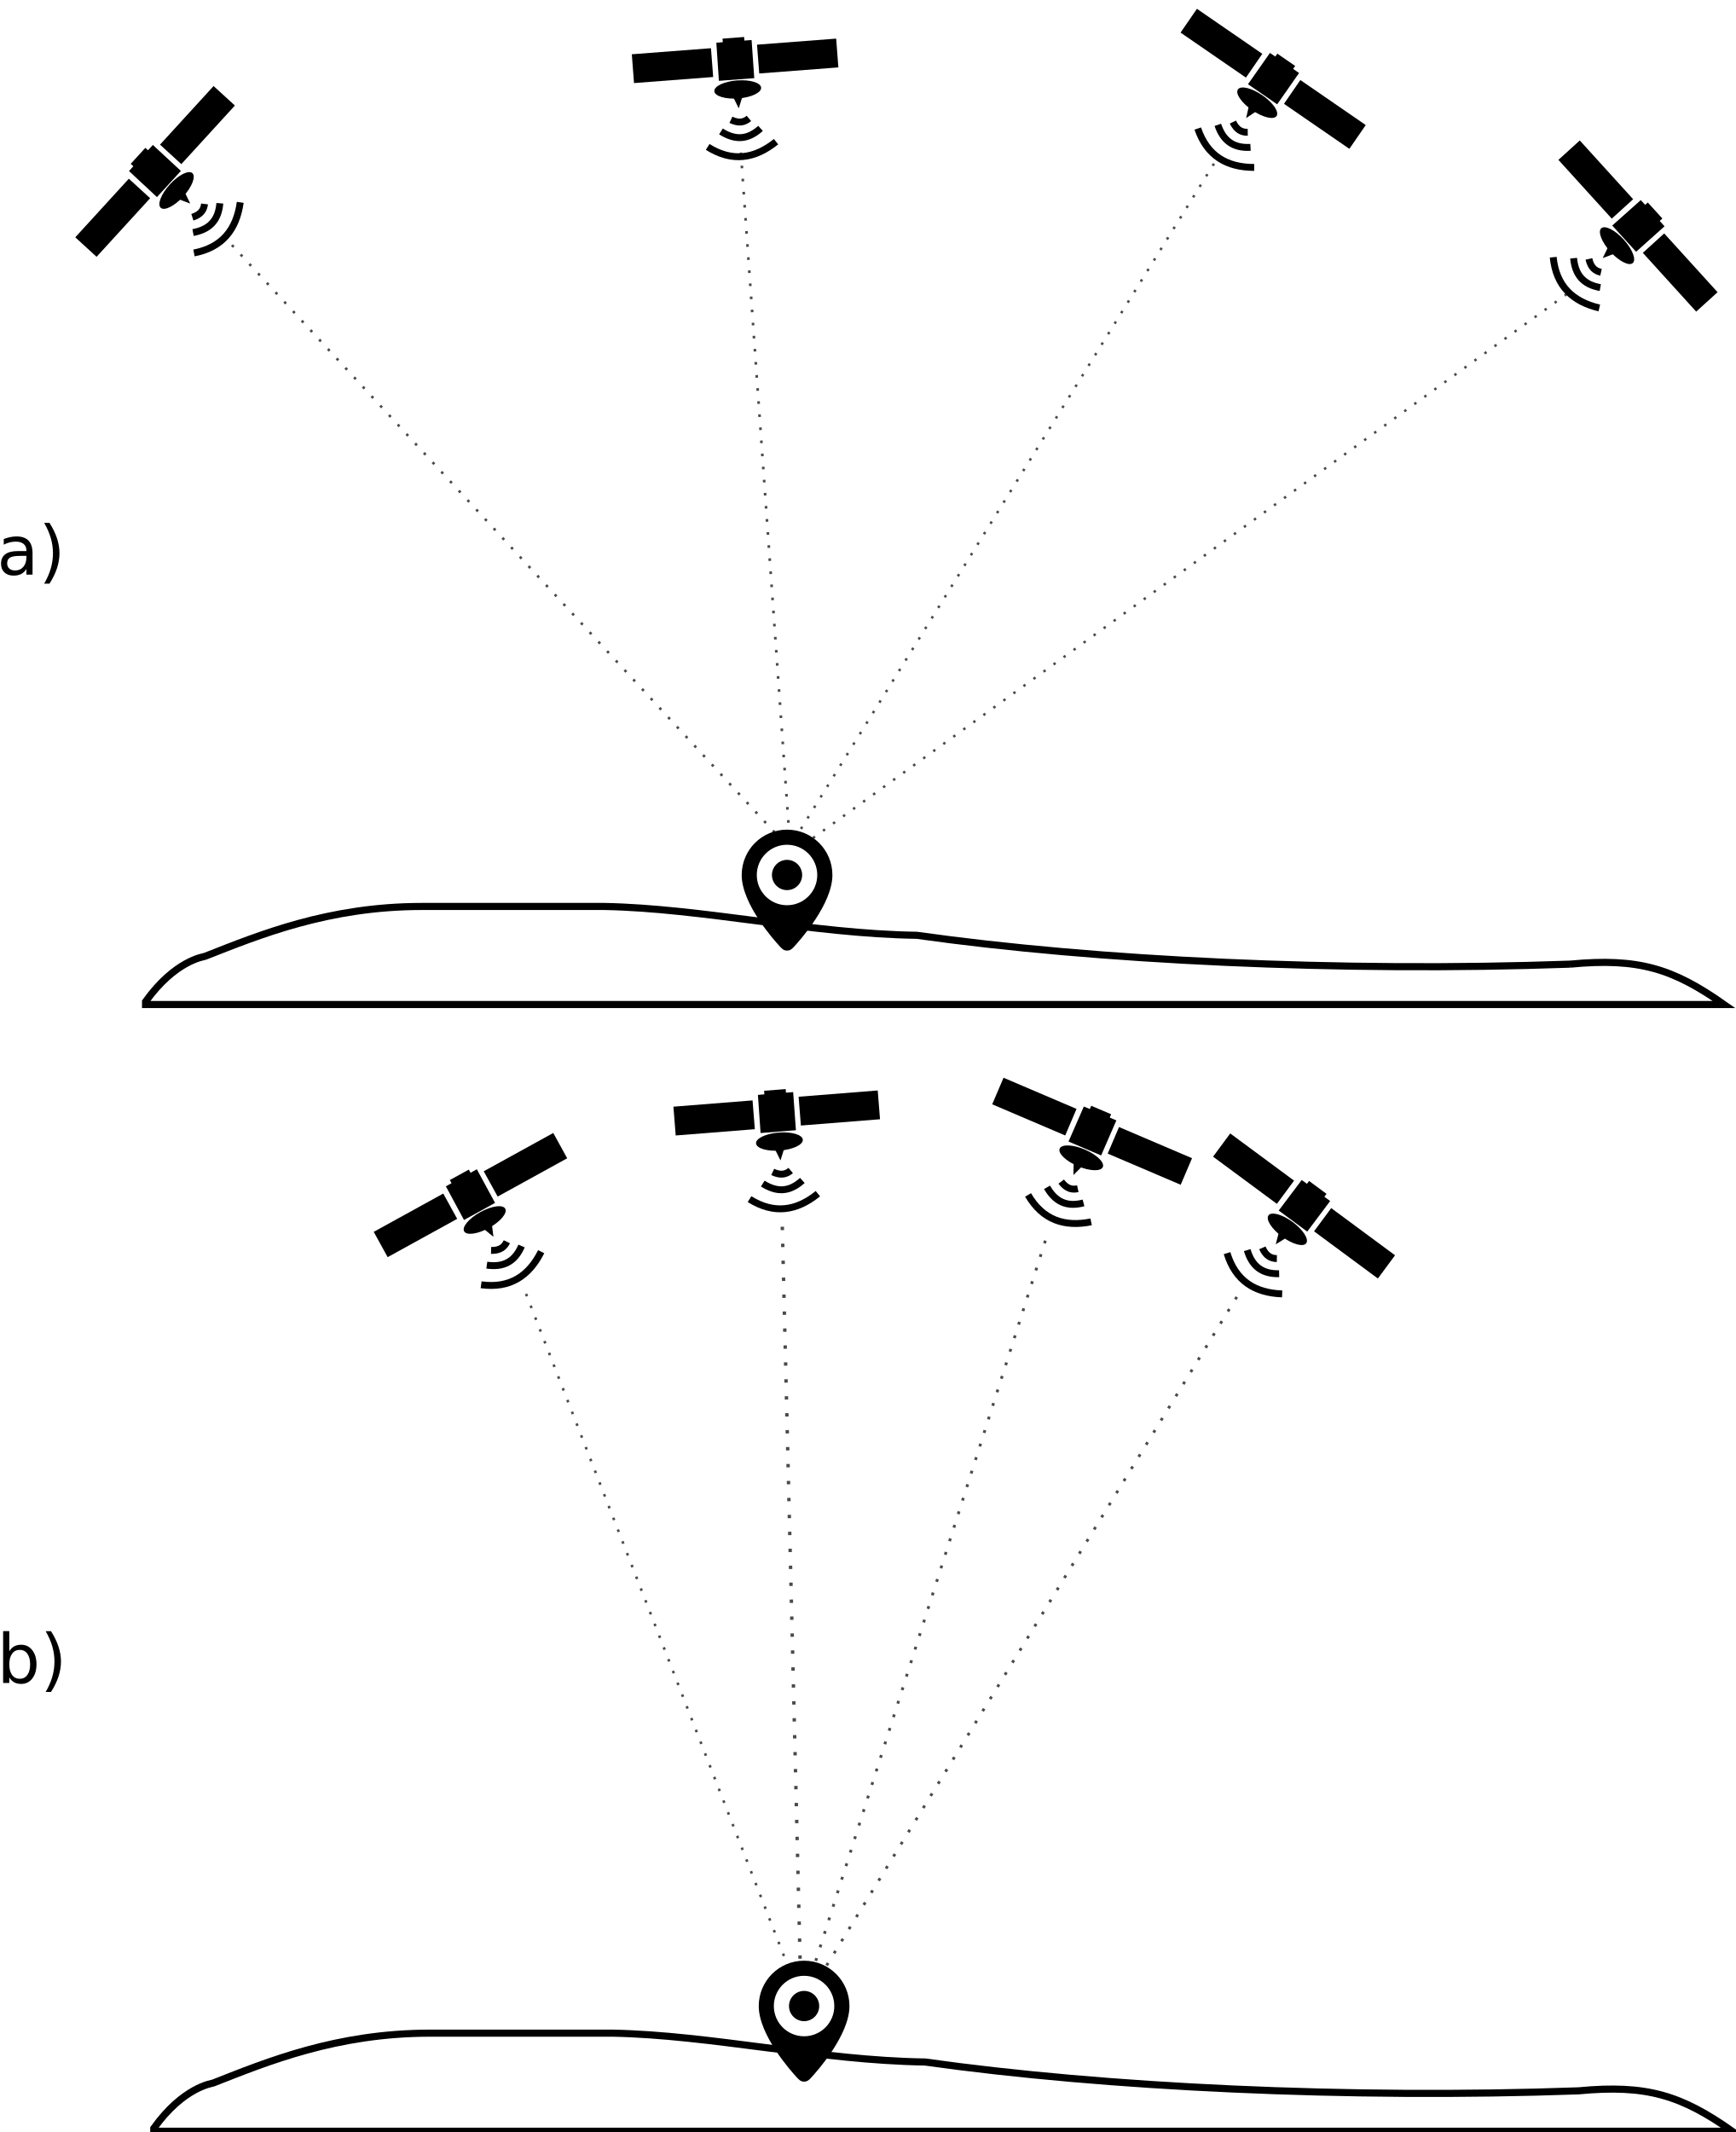
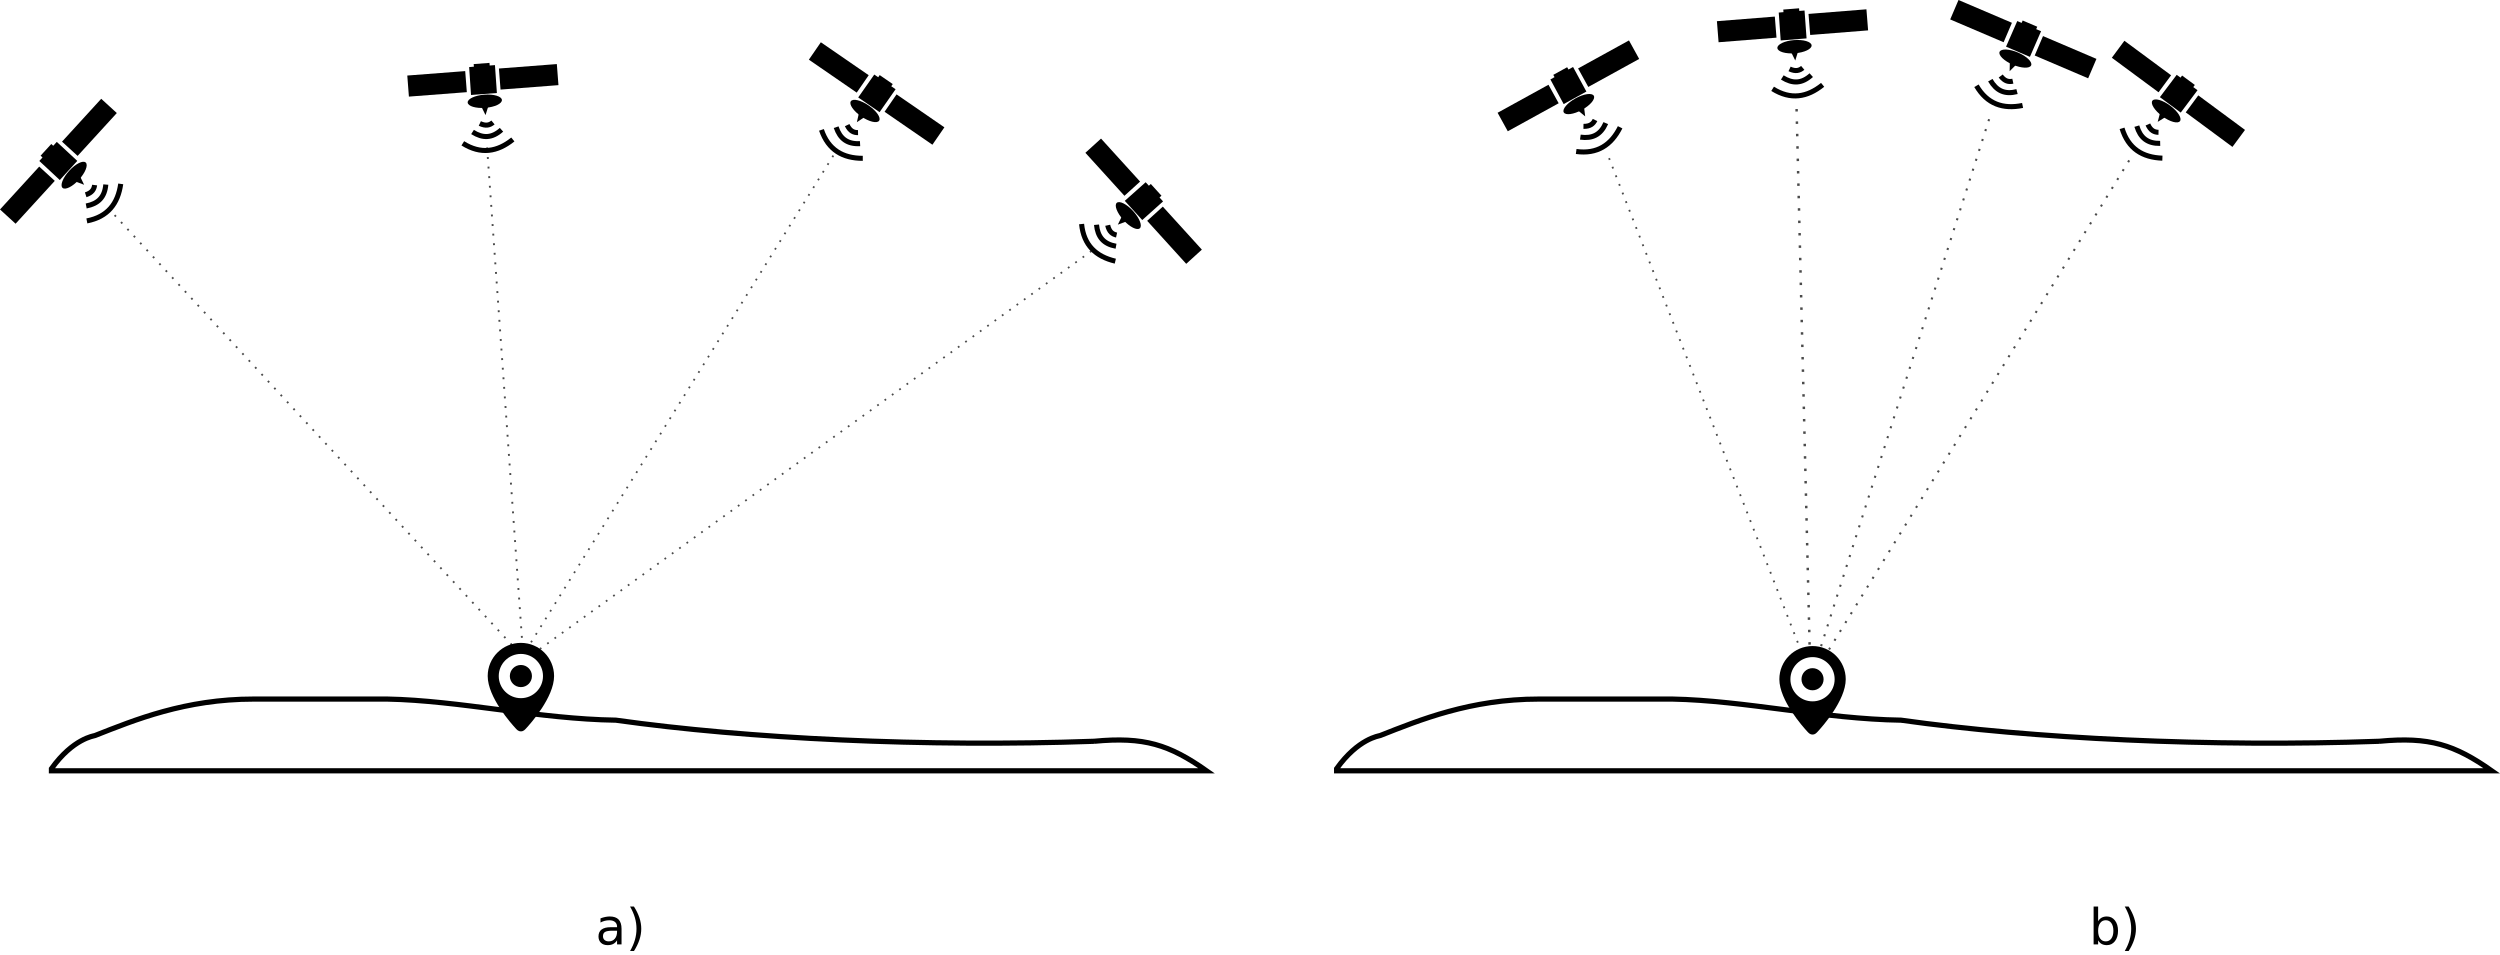
- <svg xmlns="http://www.w3.org/2000/svg" version="1.0" id="Screen" width="1221.403" height="1500.443">
+ <svg xmlns="http://www.w3.org/2000/svg" version="1.0" id="Screen" width="2404.611" height="918.494">
  <defs id="defs2264" />
-   <path d="M 157.096,165.838 545.817,586.44" id="path2571" style="fill:#000000;fill-opacity:1;fill-rule:evenodd;stroke:#4a4a4a;stroke-width:1.81;stroke-linecap:butt;stroke-linejoin:miter;stroke-miterlimit:4;stroke-opacity:1;stroke-dasharray:1.81, 7.239;stroke-dashoffset:0" />
-   <path d="m 521.495,107.372 33.577,473.066" id="path2573" style="fill:#000000;fill-opacity:1;fill-rule:evenodd;stroke:#4a4a4a;stroke-width:1.847;stroke-linecap:butt;stroke-linejoin:miter;stroke-miterlimit:4;stroke-opacity:1;stroke-dasharray:1.847, 7.388;stroke-dashoffset:0" />
-   <path d="M 854.508,115.183 560.8,588.154" id="path2575" style="fill:#000000;fill-opacity:1;fill-rule:evenodd;stroke:#4a4a4a;stroke-width:1.744;stroke-linecap:butt;stroke-linejoin:miter;stroke-miterlimit:4;stroke-opacity:1;stroke-dasharray:1.744, 6.976;stroke-dashoffset:0" />
-   <path d="M 1102.768,207.037 567.038,593.555" id="path2577" style="fill:#000000;fill-opacity:1;fill-rule:evenodd;stroke:#4a4a4a;stroke-width:1.74;stroke-linecap:butt;stroke-linejoin:miter;stroke-miterlimit:4;stroke-opacity:1;stroke-dasharray:1.74, 6.959;stroke-dashoffset:0" />
-   <path d="m 1111.083,1471.472 c -162.048,5.769 -333.405,-2.444 -459.994,-20.296 -73.557,-1.044 -151.025,-19.018 -219.85,-20.295 -42.843,0 -85.685,0 -128.528,0 -65.838,0 -114.48,20.094 -152.654,35.098 -1.049,0.412 -21.009,2.813 -41.829,31.883 l 0,2.024 1111.088,0 c -35.886,-25.236 -60.031,-32.972 -108.234,-28.413 z" id="path5156" style="fill:none;stroke:#000000;stroke-width:5;stroke-linecap:butt;stroke-linejoin:miter;stroke-miterlimit:4;stroke-opacity:1;stroke-dasharray:none" />
-   <path d="M 370.295,910.609 554.166,1382.574" id="path5186" style="fill:#000000;fill-opacity:1;fill-rule:evenodd;stroke:#4a4a4a;stroke-width:1.78;stroke-linecap:butt;stroke-linejoin:miter;stroke-miterlimit:4;stroke-opacity:1;stroke-dasharray:1.78, 7.118;stroke-dashoffset:0" />
-   <path d="m 550.653,863.343 12.529,515.898" id="path5188" style="fill:#000000;fill-opacity:1;fill-rule:evenodd;stroke:#4a4a4a;stroke-width:2.386;stroke-linecap:butt;stroke-linejoin:miter;stroke-miterlimit:4;stroke-opacity:1;stroke-dasharray:2.386, 9.543;stroke-dashoffset:0" />
-   <path d="M 735.83,873.13 573.308,1382.84" id="path5190" style="fill:#000000;fill-opacity:1;fill-rule:evenodd;stroke:#4a4a4a;stroke-width:2;stroke-linecap:butt;stroke-linejoin:miter;stroke-miterlimit:4;stroke-opacity:1;stroke-dasharray:2, 8;stroke-dashoffset:0" />
-   <path d="M 870.565,912.752 577.547,1390.238" id="path5192" style="fill:#000000;fill-opacity:1;fill-rule:evenodd;stroke:#4a4a4a;stroke-width:2;stroke-linecap:butt;stroke-linejoin:miter;stroke-miterlimit:4;stroke-opacity:1;stroke-dasharray:2, 8;stroke-dashoffset:0" />
-   <text xml:space="preserve" style="font-size:12px;font-style:normal;font-weight:normal;fill:#000000;fill-opacity:1;stroke:none;font-family:Bitstream Vera Sans" x="-2.162" y="404.416" id="text5280">
-     <tspan id="tspan5282" x="-2.162" y="404.416" style="font-size:48px">a)</tspan>
-     <tspan x="-2.162" y="464.416" style="font-size:36px" id="tspan5284" />
-     <tspan x="-2.162" y="524.416" style="font-size:36px" id="tspan5286" />
-     <tspan x="-2.162" y="584.416" style="font-size:36px" id="tspan5288" />
-     <tspan x="-2.162" y="644.416" style="font-size:36px" id="tspan5290" />
-     <tspan x="-2.162" y="704.416" style="font-size:36px" id="tspan5292" />
-     <tspan x="-2.162" y="764.416" style="font-size:36px" id="tspan5294" />
-     <tspan x="-2.162" y="824.416" style="font-size:36px" id="tspan5296" />
-     <tspan x="-2.162" y="884.416" style="font-size:36px" id="tspan5298" />
-     <tspan x="-2.162" y="944.416" style="font-size:36px" id="tspan5300" />
-     <tspan x="-2.162" y="1004.416" style="font-size:36px" id="tspan5302" />
-     <tspan x="-2.162" y="1064.416" style="font-size:36px" id="tspan5304" />
-     <tspan x="-2.162" y="1124.416" style="font-size:48px" id="tspan5318" />
-     <tspan x="-2.162" y="1184.416" style="font-size:48px" id="tspan3197">b)</tspan>
+   <text xml:space="preserve" style="font-size:12px;font-style:normal;font-weight:normal;fill:#000000;fill-opacity:1;stroke:none;font-family:Bitstream Vera Sans" x="572.766" y="908.393" id="text5280">
+     <tspan x="572.766" y="908.393" style="font-size:48px" id="tspan3197">a)                                                                                           b)</tspan>
  </text>
-   <g id="g3868" transform="matrix(-0.01354479,-0.3032599,0.3032599,-0.01354479,65.07049,235.4167)">
-     <path id="path4" d="m 519.147,264.913 -44.778,45.502" />
-     <path id="path6-1" d="m 475.367,221.133 -46.966,46.24" />
-     <path id="path8-7" d="m 432.767,176.173 130.15,130.15 -47.34,47.34 -130.15,-130.15 z" />
-     <path id="path10-4" d="m 410.287,189.183 -14.2,14.2" />
-     <path id="path12-0" d="m 344.017,122.923 -14.2,14.2" />
-     <g id="g14" style="fill:none;stroke:#000000;stroke-width:16" transform="translate(165.6474,-41.8471)">
-       <path id="path16-9" d="m 12.721,285.46 c 9.814,66.54 50.27,100.88 112.41,112.41" />
-       <path id="path18-4" d="m 60.05,285.46 c 5.472,38.03 25,59.948 65.08,65.08" />
-       <path id="path20-8" d="m 95.55,285.46 c 5.632,20.687 16.601,27.37 29.581,29.581" />
+   <g id="g3254" transform="translate(-52.98245,34.45727)">
+     <path style="fill:#000000;fill-opacity:1;fill-rule:evenodd;stroke:#4a4a4a;stroke-width:1.81;stroke-linecap:butt;stroke-linejoin:miter;stroke-miterlimit:4;stroke-opacity:1;stroke-dasharray:1.81, 7.239;stroke-dashoffset:0" id="path2571" d="M 157.096,165.838 545.817,586.44" />
+     <path style="fill:#000000;fill-opacity:1;fill-rule:evenodd;stroke:#4a4a4a;stroke-width:1.847;stroke-linecap:butt;stroke-linejoin:miter;stroke-miterlimit:4;stroke-opacity:1;stroke-dasharray:1.847, 7.388;stroke-dashoffset:0" id="path2573" d="m 521.495,107.372 33.577,473.066" />
+     <path style="fill:#000000;fill-opacity:1;fill-rule:evenodd;stroke:#4a4a4a;stroke-width:1.744;stroke-linecap:butt;stroke-linejoin:miter;stroke-miterlimit:4;stroke-opacity:1;stroke-dasharray:1.744, 6.976;stroke-dashoffset:0" id="path2575" d="M 854.508,115.183 560.8,588.154" />
+     <path style="fill:#000000;fill-opacity:1;fill-rule:evenodd;stroke:#4a4a4a;stroke-width:1.74;stroke-linecap:butt;stroke-linejoin:miter;stroke-miterlimit:4;stroke-opacity:1;stroke-dasharray:1.74, 6.959;stroke-dashoffset:0" id="path2577" d="M 1102.768,207.037 567.038,593.555" />
+     <g transform="matrix(-0.01354479,-0.3032599,0.3032599,-0.01354479,65.07049,235.4167)" id="g3868">
+       <path d="m 519.147,264.913 -44.778,45.502" id="path4" />
+       <path d="m 475.367,221.133 -46.966,46.24" id="path6-1" />
+       <path d="m 432.767,176.173 130.15,130.15 -47.34,47.34 -130.15,-130.15 z" id="path8-7" />
+       <path d="m 410.287,189.183 -14.2,14.2" id="path10-4" />
+       <path d="m 344.017,122.923 -14.2,14.2" id="path12-0" />
+       <g transform="translate(165.6474,-41.8471)" style="fill:none;stroke:#000000;stroke-width:16" id="g14">
+         <path d="m 12.721,285.46 c 9.814,66.54 50.27,100.88 112.41,112.41" id="path16-9" />
+         <path d="m 60.05,285.46 c 5.472,38.03 25,59.948 65.08,65.08" id="path18-4" />
+         <path d="m 95.55,285.46 c 5.632,20.687 16.601,27.37 29.581,29.581" id="path20-8" />
+       </g>
+       <path d="m 310.887,198.643 -17.749,41.41 41.41,-17.749" id="path22-8" />
+       <path d="m 363.347,248.203 c -8.169,8.169 -32.01,-2.426 -53.25,-23.666 -21.241,-21.241 -31.834,-45.08 -23.666,-53.25 8.169,-8.169 32.01,2.426 53.25,23.666 21.241,21.241 31.834,45.08 23.666,53.25 z" id="path24" />
+       <path d="m 374.787,101.613 10.738,10.56 5.829,-5.829 35.498,35.498 -5.917,5.917 11.832,11.832 -63.07,62.21 -58.13,-58.13 z" id="path26" />
+       <path d="m 313.257,59.013 -45.87,45.87" id="path28" />
+       <path d="m 269.477,15.233 -45.772,45.502" id="path30" />
+       <path d="m 226.877,-29.727 130.15,130.15 -47.34,47.34 -130.15,-130.15 z" id="path32" />
    </g>
-     <path id="path22-8" d="m 310.887,198.643 -17.749,41.41 41.41,-17.749" />
-     <path id="path24" d="m 363.347,248.203 c -8.169,8.169 -32.01,-2.426 -53.25,-23.666 -21.241,-21.241 -31.834,-45.08 -23.666,-53.25 8.169,-8.169 32.01,2.426 53.25,23.666 21.241,21.241 31.834,45.08 23.666,53.25 z" />
-     <path id="path26" d="m 374.787,101.613 10.738,10.56 5.829,-5.829 35.498,35.498 -5.917,5.917 11.832,11.832 -63.07,62.21 -58.13,-58.13 z" />
-     <path id="path28" d="m 313.257,59.013 -45.87,45.87" />
-     <path id="path30" d="m 269.477,15.233 -45.772,45.502" />
-     <path id="path32" d="m 226.877,-29.727 130.15,130.15 -47.34,47.34 -130.15,-130.15 z" />
+     <g transform="matrix(0.1976155,-0.2304303,0.2304303,0.1976155,406.7453,96.3525)" id="g3868-5">
+       <path d="m 519.147,264.913 -44.778,45.502" id="path4-2" />
+       <path d="m 475.367,221.133 -46.966,46.24" id="path6-1-7" />
+       <path d="m 432.767,176.173 130.15,130.15 -47.34,47.34 -130.15,-130.15 z" id="path8-7-6" />
+       <path d="m 410.287,189.183 -14.2,14.2" id="path10-4-1" />
+       <path d="m 344.017,122.923 -14.2,14.2" id="path12-0-4" />
+       <g transform="translate(165.6474,-41.8471)" style="fill:none;stroke:#000000;stroke-width:16" id="g14-2">
+         <path d="m 12.721,285.46 c 9.814,66.54 50.27,100.88 112.41,112.41" id="path16-9-3" />
+         <path d="m 60.05,285.46 c 5.472,38.03 25,59.948 65.08,65.08" id="path18-4-2" />
+         <path d="m 95.55,285.46 c 5.632,20.687 16.601,27.37 29.581,29.581" id="path20-8-2" />
+       </g>
+       <path d="m 310.887,198.643 -17.749,41.41 41.41,-17.749" id="path22-8-1" />
+       <path d="m 363.347,248.203 c -8.169,8.169 -32.01,-2.426 -53.25,-23.666 -21.241,-21.241 -31.834,-45.08 -23.666,-53.25 8.169,-8.169 32.01,2.426 53.25,23.666 21.241,21.241 31.834,45.08 23.666,53.25 z" id="path24-6" />
+       <path d="m 374.787,101.613 10.738,10.56 5.829,-5.829 35.498,35.498 -5.917,5.917 11.832,11.832 -63.07,62.21 -58.13,-58.13 z" id="path26-8" />
+       <path d="m 313.257,59.013 -45.87,45.87" id="path28-5" />
+       <path d="m 269.477,15.233 -45.772,45.502" id="path30-7" />
+       <path d="m 226.877,-29.727 130.15,130.15 -47.34,47.34 -130.15,-130.15 z" id="path32-6" />
+     </g>
+     <g transform="matrix(0.298523,-0.05508197,0.05508197,0.298523,776.4247,27.57082)" id="g3868-1">
+       <path d="m 519.147,264.913 -44.778,45.502" id="path4-8" />
+       <path d="m 475.367,221.133 -46.966,46.24" id="path6-1-9" />
+       <path d="m 432.767,176.173 130.15,130.15 -47.34,47.34 -130.15,-130.15 z" id="path8-7-2" />
+       <path d="m 410.287,189.183 -14.2,14.2" id="path10-4-7" />
+       <path d="m 344.017,122.923 -14.2,14.2" id="path12-0-9" />
+       <g transform="translate(165.6474,-41.8471)" style="fill:none;stroke:#000000;stroke-width:16" id="g14-5">
+         <path d="m 12.721,285.46 c 9.814,66.54 50.27,100.88 112.41,112.41" id="path16-9-4" />
+         <path d="m 60.05,285.46 c 5.472,38.03 25,59.948 65.08,65.08" id="path18-4-3" />
+         <path d="m 95.55,285.46 c 5.632,20.687 16.601,27.37 29.581,29.581" id="path20-8-1" />
+       </g>
+       <path d="m 310.887,198.643 -17.749,41.41 41.41,-17.749" id="path22-8-2" />
+       <path d="m 363.347,248.203 c -8.169,8.169 -32.01,-2.426 -53.25,-23.666 -21.241,-21.241 -31.834,-45.08 -23.666,-53.25 8.169,-8.169 32.01,2.426 53.25,23.666 21.241,21.241 31.834,45.08 23.666,53.25 z" id="path24-3" />
+       <path d="m 374.787,101.613 10.738,10.56 5.829,-5.829 35.498,35.498 -5.917,5.917 11.832,11.832 -63.07,62.21 -58.13,-58.13 z" id="path26-3" />
+       <path d="m 313.257,59.013 -45.87,45.87" id="path28-4" />
+       <path d="m 269.477,15.233 -45.772,45.502" id="path30-1" />
+       <path d="m 226.877,-29.727 130.15,130.15 -47.34,47.34 -130.15,-130.15 z" id="path32-1" />
+     </g>
+     <g transform="matrix(0.3032113,0.01459215,-0.01459215,0.3032113,1042.774,104.5485)" id="g3868-3">
+       <path d="m 519.147,264.913 -44.778,45.502" id="path4-87" />
+       <path d="m 475.367,221.133 -46.966,46.24" id="path6-1-4" />
+       <path d="m 432.767,176.173 130.15,130.15 -47.34,47.34 -130.15,-130.15 z" id="path8-7-27" />
+       <path d="m 410.287,189.183 -14.2,14.2" id="path10-4-79" />
+       <path d="m 344.017,122.923 -14.2,14.2" id="path12-0-3" />
+       <g transform="translate(165.6474,-41.8471)" style="fill:none;stroke:#000000;stroke-width:16" id="g14-1">
+         <path d="m 12.721,285.46 c 9.814,66.54 50.27,100.88 112.41,112.41" id="path16-9-9" />
+         <path d="m 60.05,285.46 c 5.472,38.03 25,59.948 65.08,65.08" id="path18-4-8" />
+         <path d="m 95.55,285.46 c 5.632,20.687 16.601,27.37 29.581,29.581" id="path20-8-6" />
+       </g>
+       <path d="m 310.887,198.643 -17.749,41.41 41.41,-17.749" id="path22-8-5" />
+       <path d="m 363.347,248.203 c -8.169,8.169 -32.01,-2.426 -53.25,-23.666 -21.241,-21.241 -31.834,-45.08 -23.666,-53.25 8.169,-8.169 32.01,2.426 53.25,23.666 21.241,21.241 31.834,45.08 23.666,53.25 z" id="path24-0" />
+       <path d="m 374.787,101.613 10.738,10.56 5.829,-5.829 35.498,35.498 -5.917,5.917 11.832,11.832 -63.07,62.21 -58.13,-58.13 z" id="path26-2" />
+       <path d="m 313.257,59.013 -45.87,45.87" id="path28-8" />
+       <path d="m 269.477,15.233 -45.772,45.502" id="path30-6" />
+       <path d="m 226.877,-29.727 130.15,130.15 -47.34,47.34 -130.15,-130.15 z" id="path32-0" />
+     </g>
+     <path style="fill:none;stroke:#000000;stroke-width:5;stroke-linecap:butt;stroke-linejoin:miter;stroke-miterlimit:4;stroke-opacity:1;stroke-dasharray:none" id="path5156-9" d="m 1105.31,678.532 c -162.048,5.769 -333.405,-2.444 -459.994,-20.296 -73.557,-1.044 -151.025,-19.018 -219.85,-20.295 -42.843,0 -85.685,0 -128.528,0 -65.838,0 -114.48,20.094 -152.654,35.098 -1.049,0.412 -21.009,2.813 -41.829,31.883 l 0,2.024 1111.088,0 c -35.886,-25.236 -60.031,-32.972 -108.234,-28.413 z" />
+     <g transform="translate(522.0748,583.8526)" id="g4366">
+       <path style="fill:#000000;fill-opacity:1;fill-rule:nonzero;stroke:none" d="M 31.925,0.035 C 14.28,0.035 0,14.315 0,31.961 c 0,20.48 22.996,46.063 26.61,49.996 1.488,1.594 2.728,3.189 5.315,3.189 2.587,0 3.827,-1.594 5.315,-3.189 3.614,-3.933 26.61,-29.516 26.61,-49.996 0,-17.646 -14.315,-31.925 -31.925,-31.925 z m 0,53.185 c -11.764,0 -21.295,-9.531 -21.295,-21.26 0,-11.764 9.531,-21.295 21.295,-21.295 11.764,0 21.26,9.531 21.26,21.295 0,11.728 -9.496,21.26 -21.26,21.26 z m 0,-31.925 c -5.882,0 -10.63,4.783 -10.63,10.665 0,5.846 4.748,10.63 10.63,10.63 5.882,0 10.63,-4.783 10.63,-10.63 0,-5.882 -4.748,-10.665 -10.63,-10.665 z" id="path4368" />
+     </g>
  </g>
-   <g id="g3868-5" transform="matrix(0.1976155,-0.2304303,0.2304303,0.1976155,406.7453,96.3525)">
-     <path id="path4-2" d="m 519.147,264.913 -44.778,45.502" />
-     <path id="path6-1-7" d="m 475.367,221.133 -46.966,46.24" />
-     <path id="path8-7-6" d="m 432.767,176.173 130.15,130.15 -47.34,47.34 -130.15,-130.15 z" />
-     <path id="path10-4-1" d="m 410.287,189.183 -14.2,14.2" />
-     <path id="path12-0-4" d="m 344.017,122.923 -14.2,14.2" />
-     <g id="g14-2" style="fill:none;stroke:#000000;stroke-width:16" transform="translate(165.6474,-41.8471)">
-       <path id="path16-9-3" d="m 12.721,285.46 c 9.814,66.54 50.27,100.88 112.41,112.41" />
-       <path id="path18-4-2" d="m 60.05,285.46 c 5.472,38.03 25,59.948 65.08,65.08" />
-       <path id="path20-8-2" d="m 95.55,285.46 c 5.632,20.687 16.601,27.37 29.581,29.581" />
+   <g id="g3327" transform="translate(-52.98245,36.30551)">
+     <path style="fill:none;stroke:#000000;stroke-width:5;stroke-linecap:butt;stroke-linejoin:miter;stroke-miterlimit:4;stroke-opacity:1;stroke-dasharray:none" id="path5156" d="m 2341.449,676.684 c -162.048,5.769 -333.405,-2.444 -459.994,-20.296 -73.556,-1.044 -151.025,-19.018 -219.85,-20.295 -42.843,0 -85.685,0 -128.528,0 -65.838,0 -114.48,20.094 -152.654,35.098 -1.049,0.412 -21.009,2.813 -41.829,31.883 l 0,2.024 1111.088,0 c -35.886,-25.236 -60.031,-32.972 -108.234,-28.413 z" />
+     <path style="fill:#000000;fill-opacity:1;fill-rule:evenodd;stroke:#4a4a4a;stroke-width:1.78;stroke-linecap:butt;stroke-linejoin:miter;stroke-miterlimit:4;stroke-opacity:1;stroke-dasharray:1.78, 7.118;stroke-dashoffset:0" id="path5186" d="m 1600.66,115.821 183.871,471.965" />
+     <path style="fill:#000000;fill-opacity:1;fill-rule:evenodd;stroke:#4a4a4a;stroke-width:2.386;stroke-linecap:butt;stroke-linejoin:miter;stroke-miterlimit:4;stroke-opacity:1;stroke-dasharray:2.386, 9.543;stroke-dashoffset:0" id="path5188" d="m 1781.019,68.555 12.529,515.898" />
+     <path style="fill:#000000;fill-opacity:1;fill-rule:evenodd;stroke:#4a4a4a;stroke-width:2;stroke-linecap:butt;stroke-linejoin:miter;stroke-miterlimit:4;stroke-opacity:1;stroke-dasharray:2, 8;stroke-dashoffset:0" id="path5190" d="M 1966.196,78.342 1803.674,588.051" />
+     <path style="fill:#000000;fill-opacity:1;fill-rule:evenodd;stroke:#4a4a4a;stroke-width:2;stroke-linecap:butt;stroke-linejoin:miter;stroke-miterlimit:4;stroke-opacity:1;stroke-dasharray:2, 8;stroke-dashoffset:0" id="path5192" d="M 2100.93,117.964 1807.913,595.45" />
+     <g transform="matrix(0.08450193,-0.2915638,0.2915638,0.08450193,1482.925,140.8142)" id="g3868-2">
+       <path d="m 519.147,264.913 -44.778,45.502" id="path4-4" />
+       <path d="m 475.367,221.133 -46.966,46.24" id="path6-1-8" />
+       <path d="m 432.767,176.173 130.15,130.15 -47.34,47.34 -130.15,-130.15 z" id="path8-7-65" />
+       <path d="m 410.287,189.183 -14.2,14.2" id="path10-4-0" />
+       <path d="m 344.017,122.923 -14.2,14.2" id="path12-0-90" />
+       <g transform="translate(165.6474,-41.8471)" style="fill:none;stroke:#000000;stroke-width:16" id="g14-0">
+         <path d="m 12.721,285.46 c 9.814,66.54 50.27,100.88 112.41,112.41" id="path16-9-6" />
+         <path d="m 60.05,285.46 c 5.472,38.03 25,59.948 65.08,65.08" id="path18-4-1" />
+         <path d="m 95.55,285.46 c 5.632,20.687 16.601,27.37 29.581,29.581" id="path20-8-3" />
+       </g>
+       <path d="m 310.887,198.643 -17.749,41.41 41.41,-17.749" id="path22-8-8" />
+       <path d="m 363.347,248.203 c -8.169,8.169 -32.01,-2.426 -53.25,-23.666 -21.241,-21.241 -31.834,-45.08 -23.666,-53.25 8.169,-8.169 32.01,2.426 53.25,23.666 21.241,21.241 31.834,45.08 23.666,53.25 z" id="path24-9" />
+       <path d="m 374.787,101.613 10.738,10.56 5.829,-5.829 35.498,35.498 -5.917,5.917 11.832,11.832 -63.07,62.21 -58.13,-58.13 z" id="path26-34" />
+       <path d="m 313.257,59.013 -45.87,45.87" id="path28-46" />
+       <path d="m 269.477,15.233 -45.772,45.502" id="path30-0" />
+       <path d="m 226.877,-29.727 130.15,130.15 -47.34,47.34 -130.15,-130.15 z" id="path32-66" />
    </g>
-     <path id="path22-8-1" d="m 310.887,198.643 -17.749,41.41 41.41,-17.749" />
-     <path id="path24-6" d="m 363.347,248.203 c -8.169,8.169 -32.01,-2.426 -53.25,-23.666 -21.241,-21.241 -31.834,-45.08 -23.666,-53.25 8.169,-8.169 32.01,2.426 53.25,23.666 21.241,21.241 31.834,45.08 23.666,53.25 z" />
-     <path id="path26-8" d="m 374.787,101.613 10.738,10.56 5.829,-5.829 35.498,35.498 -5.917,5.917 11.832,11.832 -63.07,62.21 -58.13,-58.13 z" />
-     <path id="path28-5" d="m 313.257,59.013 -45.87,45.87" />
-     <path id="path30-7" d="m 269.477,15.233 -45.772,45.502" />
-     <path id="path32-6" d="m 226.877,-29.727 130.15,130.15 -47.34,47.34 -130.15,-130.15 z" />
-   </g>
-   <g id="g3868-1" transform="matrix(0.298523,-0.05508197,0.05508197,0.298523,776.4247,27.57082)">
-     <path id="path4-8" d="m 519.147,264.913 -44.778,45.502" />
-     <path id="path6-1-9" d="m 475.367,221.133 -46.966,46.24" />
-     <path id="path8-7-2" d="m 432.767,176.173 130.15,130.15 -47.34,47.34 -130.15,-130.15 z" />
-     <path id="path10-4-7" d="m 410.287,189.183 -14.2,14.2" />
-     <path id="path12-0-9" d="m 344.017,122.923 -14.2,14.2" />
-     <g id="g14-5" style="fill:none;stroke:#000000;stroke-width:16" transform="translate(165.6474,-41.8471)">
-       <path id="path16-9-4" d="m 12.721,285.46 c 9.814,66.54 50.27,100.88 112.41,112.41" />
-       <path id="path18-4-3" d="m 60.05,285.46 c 5.472,38.03 25,59.948 65.08,65.08" />
-       <path id="path20-8-1" d="m 95.55,285.46 c 5.632,20.687 16.601,27.37 29.581,29.581" />
+     <g transform="matrix(0.1969835,-0.2309708,0.2309708,0.1969835,1666.558,42.32671)" id="g3868-18">
+       <path d="m 519.147,264.913 -44.778,45.502" id="path4-49" />
+       <path d="m 475.367,221.133 -46.966,46.24" id="path6-1-6" />
+       <path d="m 432.767,176.173 130.15,130.15 -47.34,47.34 -130.15,-130.15 z" id="path8-7-3" />
+       <path d="m 410.287,189.183 -14.2,14.2" id="path10-4-78" />
+       <path d="m 344.017,122.923 -14.2,14.2" id="path12-0-8" />
+       <g transform="translate(165.6474,-41.8471)" style="fill:none;stroke:#000000;stroke-width:16" id="g14-29">
+         <path d="m 12.721,285.46 c 9.814,66.54 50.27,100.88 112.41,112.41" id="path16-9-1" />
+         <path d="m 60.05,285.46 c 5.472,38.03 25,59.948 65.08,65.08" id="path18-4-35" />
+         <path d="m 95.55,285.46 c 5.632,20.687 16.601,27.37 29.581,29.581" id="path20-8-9" />
+       </g>
+       <path d="m 310.887,198.643 -17.749,41.41 41.41,-17.749" id="path22-8-84" />
+       <path d="m 363.347,248.203 c -8.169,8.169 -32.01,-2.426 -53.25,-23.666 -21.241,-21.241 -31.834,-45.08 -23.666,-53.25 8.169,-8.169 32.01,2.426 53.25,23.666 21.241,21.241 31.834,45.08 23.666,53.25 z" id="path24-07" />
+       <path d="m 374.787,101.613 10.738,10.56 5.829,-5.829 35.498,35.498 -5.917,5.917 11.832,11.832 -63.07,62.21 -58.13,-58.13 z" id="path26-6" />
+       <path d="m 313.257,59.013 -45.87,45.87" id="path28-3" />
+       <path d="m 269.477,15.233 -45.772,45.502" id="path30-61" />
+       <path d="m 226.877,-29.727 130.15,130.15 -47.34,47.34 -130.15,-130.15 z" id="path32-5" />
    </g>
-     <path id="path22-8-2" d="m 310.887,198.643 -17.749,41.41 41.41,-17.749" />
-     <path id="path24-3" d="m 363.347,248.203 c -8.169,8.169 -32.01,-2.426 -53.25,-23.666 -21.241,-21.241 -31.834,-45.08 -23.666,-53.25 8.169,-8.169 32.01,2.426 53.25,23.666 21.241,21.241 31.834,45.08 23.666,53.25 z" />
-     <path id="path26-3" d="m 374.787,101.613 10.738,10.56 5.829,-5.829 35.498,35.498 -5.917,5.917 11.832,11.832 -63.07,62.21 -58.13,-58.13 z" />
-     <path id="path28-4" d="m 313.257,59.013 -45.87,45.87" />
-     <path id="path30-1" d="m 269.477,15.233 -45.772,45.502" />
-     <path id="path32-1" d="m 226.877,-29.727 130.15,130.15 -47.34,47.34 -130.15,-130.15 z" />
-   </g>
-   <g id="g3868-3" transform="matrix(0.3032113,0.01459215,-0.01459215,0.3032113,1042.774,104.5485)">
-     <path id="path4-87" d="m 519.147,264.913 -44.778,45.502" />
-     <path id="path6-1-4" d="m 475.367,221.133 -46.966,46.24" />
-     <path id="path8-7-27" d="m 432.767,176.173 130.15,130.15 -47.34,47.34 -130.15,-130.15 z" />
-     <path id="path10-4-79" d="m 410.287,189.183 -14.2,14.2" />
-     <path id="path12-0-3" d="m 344.017,122.923 -14.2,14.2" />
-     <g id="g14-1" style="fill:none;stroke:#000000;stroke-width:16" transform="translate(165.6474,-41.8471)">
-       <path id="path16-9-9" d="m 12.721,285.46 c 9.814,66.54 50.27,100.88 112.41,112.41" />
-       <path id="path18-4-8" d="m 60.05,285.46 c 5.472,38.03 25,59.948 65.08,65.08" />
-       <path id="path20-8-6" d="m 95.55,285.46 c 5.632,20.687 16.601,27.37 29.581,29.581" />
+     <g transform="matrix(0.2816805,-0.1131641,0.1131641,0.2816805,1876.204,-2.257601)" id="g3868-4">
+       <path d="m 519.147,264.913 -44.778,45.502" id="path4-20" />
+       <path d="m 475.367,221.133 -46.966,46.24" id="path6-1-97" />
+       <path d="m 432.767,176.173 130.15,130.15 -47.34,47.34 -130.15,-130.15 z" id="path8-7-37" />
+       <path d="m 410.287,189.183 -14.2,14.2" id="path10-4-2" />
+       <path d="m 344.017,122.923 -14.2,14.2" id="path12-0-6" />
+       <g transform="translate(165.6474,-41.8471)" style="fill:none;stroke:#000000;stroke-width:16" id="g14-01">
+         <path d="m 12.721,285.46 c 9.814,66.54 50.27,100.88 112.41,112.41" id="path16-9-65" />
+         <path d="m 60.05,285.46 c 5.472,38.03 25,59.948 65.08,65.08" id="path18-4-7" />
+         <path d="m 95.55,285.46 c 5.632,20.687 16.601,27.37 29.581,29.581" id="path20-8-5" />
+       </g>
+       <path d="m 310.887,198.643 -17.749,41.41 41.41,-17.749" id="path22-8-4" />
+       <path d="m 363.347,248.203 c -8.169,8.169 -32.01,-2.426 -53.25,-23.666 -21.241,-21.241 -31.834,-45.08 -23.666,-53.25 8.169,-8.169 32.01,2.426 53.25,23.666 21.241,21.241 31.834,45.08 23.666,53.25 z" id="path24-1" />
+       <path d="m 374.787,101.613 10.738,10.56 5.829,-5.829 35.498,35.498 -5.917,5.917 11.832,11.832 -63.07,62.21 -58.13,-58.13 z" id="path26-20" />
+       <path d="m 313.257,59.013 -45.87,45.87" id="path28-0" />
+       <path d="m 269.477,15.233 -45.772,45.502" id="path30-14" />
+       <path d="m 226.877,-29.727 130.15,130.15 -47.34,47.34 -130.15,-130.15 z" id="path32-60" />
    </g>
-     <path id="path22-8-5" d="m 310.887,198.643 -17.749,41.41 41.41,-17.749" />
-     <path id="path24-0" d="m 363.347,248.203 c -8.169,8.169 -32.01,-2.426 -53.25,-23.666 -21.241,-21.241 -31.834,-45.08 -23.666,-53.25 8.169,-8.169 32.01,2.426 53.25,23.666 21.241,21.241 31.834,45.08 23.666,53.25 z" />
-     <path id="path26-2" d="m 374.787,101.613 10.738,10.56 5.829,-5.829 35.498,35.498 -5.917,5.917 11.832,11.832 -63.07,62.21 -58.13,-58.13 z" />
-     <path id="path28-8" d="m 313.257,59.013 -45.87,45.87" />
-     <path id="path30-6" d="m 269.477,15.233 -45.772,45.502" />
-     <path id="path32-0" d="m 226.877,-29.727 130.15,130.15 -47.34,47.34 -130.15,-130.15 z" />
-   </g>
-   <g id="g3868-2" transform="matrix(0.08450193,-0.2915638,0.2915638,0.08450193,252.5588,935.6022)">
-     <path id="path4-4" d="m 519.147,264.913 -44.778,45.502" />
-     <path id="path6-1-8" d="m 475.367,221.133 -46.966,46.24" />
-     <path id="path8-7-65" d="m 432.767,176.173 130.15,130.15 -47.34,47.34 -130.15,-130.15 z" />
-     <path id="path10-4-0" d="m 410.287,189.183 -14.2,14.2" />
-     <path id="path12-0-90" d="m 344.017,122.923 -14.2,14.2" />
-     <g id="g14-0" style="fill:none;stroke:#000000;stroke-width:16" transform="translate(165.6474,-41.8471)">
-       <path id="path16-9-6" d="m 12.721,285.46 c 9.814,66.54 50.27,100.88 112.41,112.41" />
-       <path id="path18-4-1" d="m 60.05,285.46 c 5.472,38.03 25,59.948 65.08,65.08" />
-       <path id="path20-8-3" d="m 95.55,285.46 c 5.632,20.687 16.601,27.37 29.581,29.581" />
+     <g transform="matrix(0.3002047,-0.0450242,0.0450242,0.3002047,2029.547,22.03901)" id="g3868-7">
+       <path d="m 519.147,264.913 -44.778,45.502" id="path4-1" />
+       <path d="m 475.367,221.133 -46.966,46.24" id="path6-1-77" />
+       <path d="m 432.767,176.173 130.15,130.15 -47.34,47.34 -130.15,-130.15 z" id="path8-7-7" />
+       <path d="m 410.287,189.183 -14.2,14.2" id="path10-4-73" />
+       <path d="m 344.017,122.923 -14.2,14.2" id="path12-0-35" />
+       <g transform="translate(165.6474,-41.8471)" style="fill:none;stroke:#000000;stroke-width:16" id="g14-9">
+         <path d="m 12.721,285.46 c 9.814,66.54 50.27,100.88 112.41,112.41" id="path16-9-98" />
+         <path d="m 60.05,285.46 c 5.472,38.03 25,59.948 65.08,65.08" id="path18-4-18" />
+         <path d="m 95.55,285.46 c 5.632,20.687 16.601,27.37 29.581,29.581" id="path20-8-26" />
+       </g>
+       <path d="m 310.887,198.643 -17.749,41.41 41.41,-17.749" id="path22-8-6" />
+       <path d="m 363.347,248.203 c -8.169,8.169 -32.01,-2.426 -53.25,-23.666 -21.241,-21.241 -31.834,-45.08 -23.666,-53.25 8.169,-8.169 32.01,2.426 53.25,23.666 21.241,21.241 31.834,45.08 23.666,53.25 z" id="path24-03" />
+       <path d="m 374.787,101.613 10.738,10.56 5.829,-5.829 35.498,35.498 -5.917,5.917 11.832,11.832 -63.07,62.21 -58.13,-58.13 z" id="path26-80" />
+       <path d="m 313.257,59.013 -45.87,45.87" id="path28-1" />
+       <path d="m 269.477,15.233 -45.772,45.502" id="path30-2" />
+       <path d="m 226.877,-29.727 130.15,130.15 -47.34,47.34 -130.15,-130.15 z" id="path32-50" />
    </g>
-     <path id="path22-8-8" d="m 310.887,198.643 -17.749,41.41 41.41,-17.749" />
-     <path id="path24-9" d="m 363.347,248.203 c -8.169,8.169 -32.01,-2.426 -53.25,-23.666 -21.241,-21.241 -31.834,-45.08 -23.666,-53.25 8.169,-8.169 32.01,2.426 53.25,23.666 21.241,21.241 31.834,45.08 23.666,53.25 z" />
-     <path id="path26-34" d="m 374.787,101.613 10.738,10.56 5.829,-5.829 35.498,35.498 -5.917,5.917 11.832,11.832 -63.07,62.21 -58.13,-58.13 z" />
-     <path id="path28-46" d="m 313.257,59.013 -45.87,45.87" />
-     <path id="path30-0" d="m 269.477,15.233 -45.772,45.502" />
-     <path id="path32-66" d="m 226.877,-29.727 130.15,130.15 -47.34,47.34 -130.15,-130.15 z" />
-   </g>
-   <g id="g3868-18" transform="matrix(0.1969835,-0.2309708,0.2309708,0.1969835,436.1922,837.1147)">
-     <path id="path4-49" d="m 519.147,264.913 -44.778,45.502" />
-     <path id="path6-1-6" d="m 475.367,221.133 -46.966,46.24" />
-     <path id="path8-7-3" d="m 432.767,176.173 130.15,130.15 -47.34,47.34 -130.15,-130.15 z" />
-     <path id="path10-4-78" d="m 410.287,189.183 -14.2,14.2" />
-     <path id="path12-0-8" d="m 344.017,122.923 -14.2,14.2" />
-     <g id="g14-29" style="fill:none;stroke:#000000;stroke-width:16" transform="translate(165.6474,-41.8471)">
-       <path id="path16-9-1" d="m 12.721,285.46 c 9.814,66.54 50.27,100.88 112.41,112.41" />
-       <path id="path18-4-35" d="m 60.05,285.46 c 5.472,38.03 25,59.948 65.08,65.08" />
-       <path id="path20-8-9" d="m 95.55,285.46 c 5.632,20.687 16.601,27.37 29.581,29.581" />
+     <g transform="translate(1764.441,585.0646)" id="g4380">
+       <path style="fill:#000000;fill-opacity:1;fill-rule:nonzero;stroke:none" d="M 31.925,0.035 C 14.28,0.035 0,14.315 0,31.961 c 0,20.48 22.996,46.063 26.61,49.996 1.488,1.594 2.728,3.189 5.315,3.189 2.587,0 3.827,-1.594 5.315,-3.189 3.614,-3.933 26.61,-29.516 26.61,-49.996 0,-17.646 -14.315,-31.925 -31.925,-31.925 z m 0,53.185 c -11.764,0 -21.295,-9.531 -21.295,-21.26 0,-11.764 9.531,-21.295 21.295,-21.295 11.764,0 21.26,9.531 21.26,21.295 0,11.728 -9.496,21.26 -21.26,21.26 z m 0,-31.925 c -5.882,0 -10.63,4.783 -10.63,10.665 0,5.846 4.748,10.63 10.63,10.63 5.882,0 10.63,-4.783 10.63,-10.63 0,-5.882 -4.748,-10.665 -10.63,-10.665 z" id="path4382" />
    </g>
-     <path id="path22-8-84" d="m 310.887,198.643 -17.749,41.41 41.41,-17.749" />
-     <path id="path24-07" d="m 363.347,248.203 c -8.169,8.169 -32.01,-2.426 -53.25,-23.666 -21.241,-21.241 -31.834,-45.08 -23.666,-53.25 8.169,-8.169 32.01,2.426 53.25,23.666 21.241,21.241 31.834,45.08 23.666,53.25 z" />
-     <path id="path26-6" d="m 374.787,101.613 10.738,10.56 5.829,-5.829 35.498,35.498 -5.917,5.917 11.832,11.832 -63.07,62.21 -58.13,-58.13 z" />
-     <path id="path28-3" d="m 313.257,59.013 -45.87,45.87" />
-     <path id="path30-61" d="m 269.477,15.233 -45.772,45.502" />
-     <path id="path32-5" d="m 226.877,-29.727 130.15,130.15 -47.34,47.34 -130.15,-130.15 z" />
-   </g>
-   <g id="g3868-4" transform="matrix(0.2816805,-0.1131641,0.1131641,0.2816805,645.8378,792.5304)">
-     <path id="path4-20" d="m 519.147,264.913 -44.778,45.502" />
-     <path id="path6-1-97" d="m 475.367,221.133 -46.966,46.24" />
-     <path id="path8-7-37" d="m 432.767,176.173 130.15,130.15 -47.34,47.34 -130.15,-130.15 z" />
-     <path id="path10-4-2" d="m 410.287,189.183 -14.2,14.2" />
-     <path id="path12-0-6" d="m 344.017,122.923 -14.2,14.2" />
-     <g id="g14-01" style="fill:none;stroke:#000000;stroke-width:16" transform="translate(165.6474,-41.8471)">
-       <path id="path16-9-65" d="m 12.721,285.46 c 9.814,66.54 50.27,100.88 112.41,112.41" />
-       <path id="path18-4-7" d="m 60.05,285.46 c 5.472,38.03 25,59.948 65.08,65.08" />
-       <path id="path20-8-5" d="m 95.55,285.46 c 5.632,20.687 16.601,27.37 29.581,29.581" />
-     </g>
-     <path id="path22-8-4" d="m 310.887,198.643 -17.749,41.41 41.41,-17.749" />
-     <path id="path24-1" d="m 363.347,248.203 c -8.169,8.169 -32.01,-2.426 -53.25,-23.666 -21.241,-21.241 -31.834,-45.08 -23.666,-53.25 8.169,-8.169 32.01,2.426 53.25,23.666 21.241,21.241 31.834,45.08 23.666,53.25 z" />
-     <path id="path26-20" d="m 374.787,101.613 10.738,10.56 5.829,-5.829 35.498,35.498 -5.917,5.917 11.832,11.832 -63.07,62.21 -58.13,-58.13 z" />
-     <path id="path28-0" d="m 313.257,59.013 -45.87,45.87" />
-     <path id="path30-14" d="m 269.477,15.233 -45.772,45.502" />
-     <path id="path32-60" d="m 226.877,-29.727 130.15,130.15 -47.34,47.34 -130.15,-130.15 z" />
-   </g>
-   <g id="g3868-7" transform="matrix(0.3002047,-0.0450242,0.0450242,0.3002047,799.1813,816.827)">
-     <path id="path4-1" d="m 519.147,264.913 -44.778,45.502" />
-     <path id="path6-1-77" d="m 475.367,221.133 -46.966,46.24" />
-     <path id="path8-7-7" d="m 432.767,176.173 130.15,130.15 -47.34,47.34 -130.15,-130.15 z" />
-     <path id="path10-4-73" d="m 410.287,189.183 -14.2,14.2" />
-     <path id="path12-0-35" d="m 344.017,122.923 -14.2,14.2" />
-     <g id="g14-9" style="fill:none;stroke:#000000;stroke-width:16" transform="translate(165.6474,-41.8471)">
-       <path id="path16-9-98" d="m 12.721,285.46 c 9.814,66.54 50.27,100.88 112.41,112.41" />
-       <path id="path18-4-18" d="m 60.05,285.46 c 5.472,38.03 25,59.948 65.08,65.08" />
-       <path id="path20-8-26" d="m 95.55,285.46 c 5.632,20.687 16.601,27.37 29.581,29.581" />
-     </g>
-     <path id="path22-8-6" d="m 310.887,198.643 -17.749,41.41 41.41,-17.749" />
-     <path id="path24-03" d="m 363.347,248.203 c -8.169,8.169 -32.01,-2.426 -53.25,-23.666 -21.241,-21.241 -31.834,-45.08 -23.666,-53.25 8.169,-8.169 32.01,2.426 53.25,23.666 21.241,21.241 31.834,45.08 23.666,53.25 z" />
-     <path id="path26-80" d="m 374.787,101.613 10.738,10.56 5.829,-5.829 35.498,35.498 -5.917,5.917 11.832,11.832 -63.07,62.21 -58.13,-58.13 z" />
-     <path id="path28-1" d="m 313.257,59.013 -45.87,45.87" />
-     <path id="path30-2" d="m 269.477,15.233 -45.772,45.502" />
-     <path id="path32-50" d="m 226.877,-29.727 130.15,130.15 -47.34,47.34 -130.15,-130.15 z" />
-   </g>
-   <path d="m 1105.31,678.532 c -162.048,5.769 -333.405,-2.444 -459.994,-20.296 -73.557,-1.044 -151.025,-19.018 -219.85,-20.295 -42.843,0 -85.685,0 -128.528,0 -65.838,0 -114.48,20.094 -152.654,35.098 -1.049,0.412 -21.009,2.813 -41.829,31.883 l 0,2.024 1111.088,0 c -35.886,-25.236 -60.031,-32.972 -108.234,-28.413 z" id="path5156-9" style="fill:none;stroke:#000000;stroke-width:5;stroke-linecap:butt;stroke-linejoin:miter;stroke-miterlimit:4;stroke-opacity:1;stroke-dasharray:none" />
-   <g id="g4366" transform="translate(522.0748,583.8526)">
-     <path id="path4368" d="M 31.925,0.035 C 14.28,0.035 0,14.315 0,31.961 c 0,20.48 22.996,46.063 26.61,49.996 1.488,1.594 2.728,3.189 5.315,3.189 2.587,0 3.827,-1.594 5.315,-3.189 3.614,-3.933 26.61,-29.516 26.61,-49.996 0,-17.646 -14.315,-31.925 -31.925,-31.925 z m 0,53.185 c -11.764,0 -21.295,-9.531 -21.295,-21.26 0,-11.764 9.531,-21.295 21.295,-21.295 11.764,0 21.26,9.531 21.26,21.295 0,11.728 -9.496,21.26 -21.26,21.26 z m 0,-31.925 c -5.882,0 -10.63,4.783 -10.63,10.665 0,5.846 4.748,10.63 10.63,10.63 5.882,0 10.63,-4.783 10.63,-10.63 0,-5.882 -4.748,-10.665 -10.63,-10.665 z" style="fill:#000000;fill-opacity:1;fill-rule:nonzero;stroke:none" />
-   </g>
-   <g id="g4380" transform="translate(534.0748,1379.853)">
-     <path id="path4382" d="M 31.925,0.035 C 14.28,0.035 0,14.315 0,31.961 c 0,20.48 22.996,46.063 26.61,49.996 1.488,1.594 2.728,3.189 5.315,3.189 2.587,0 3.827,-1.594 5.315,-3.189 3.614,-3.933 26.61,-29.516 26.61,-49.996 0,-17.646 -14.315,-31.925 -31.925,-31.925 z m 0,53.185 c -11.764,0 -21.295,-9.531 -21.295,-21.26 0,-11.764 9.531,-21.295 21.295,-21.295 11.764,0 21.26,9.531 21.26,21.295 0,11.728 -9.496,21.26 -21.26,21.26 z m 0,-31.925 c -5.882,0 -10.63,4.783 -10.63,10.665 0,5.846 4.748,10.63 10.63,10.63 5.882,0 10.63,-4.783 10.63,-10.63 0,-5.882 -4.748,-10.665 -10.63,-10.665 z" style="fill:#000000;fill-opacity:1;fill-rule:nonzero;stroke:none" />
  </g>
</svg>
